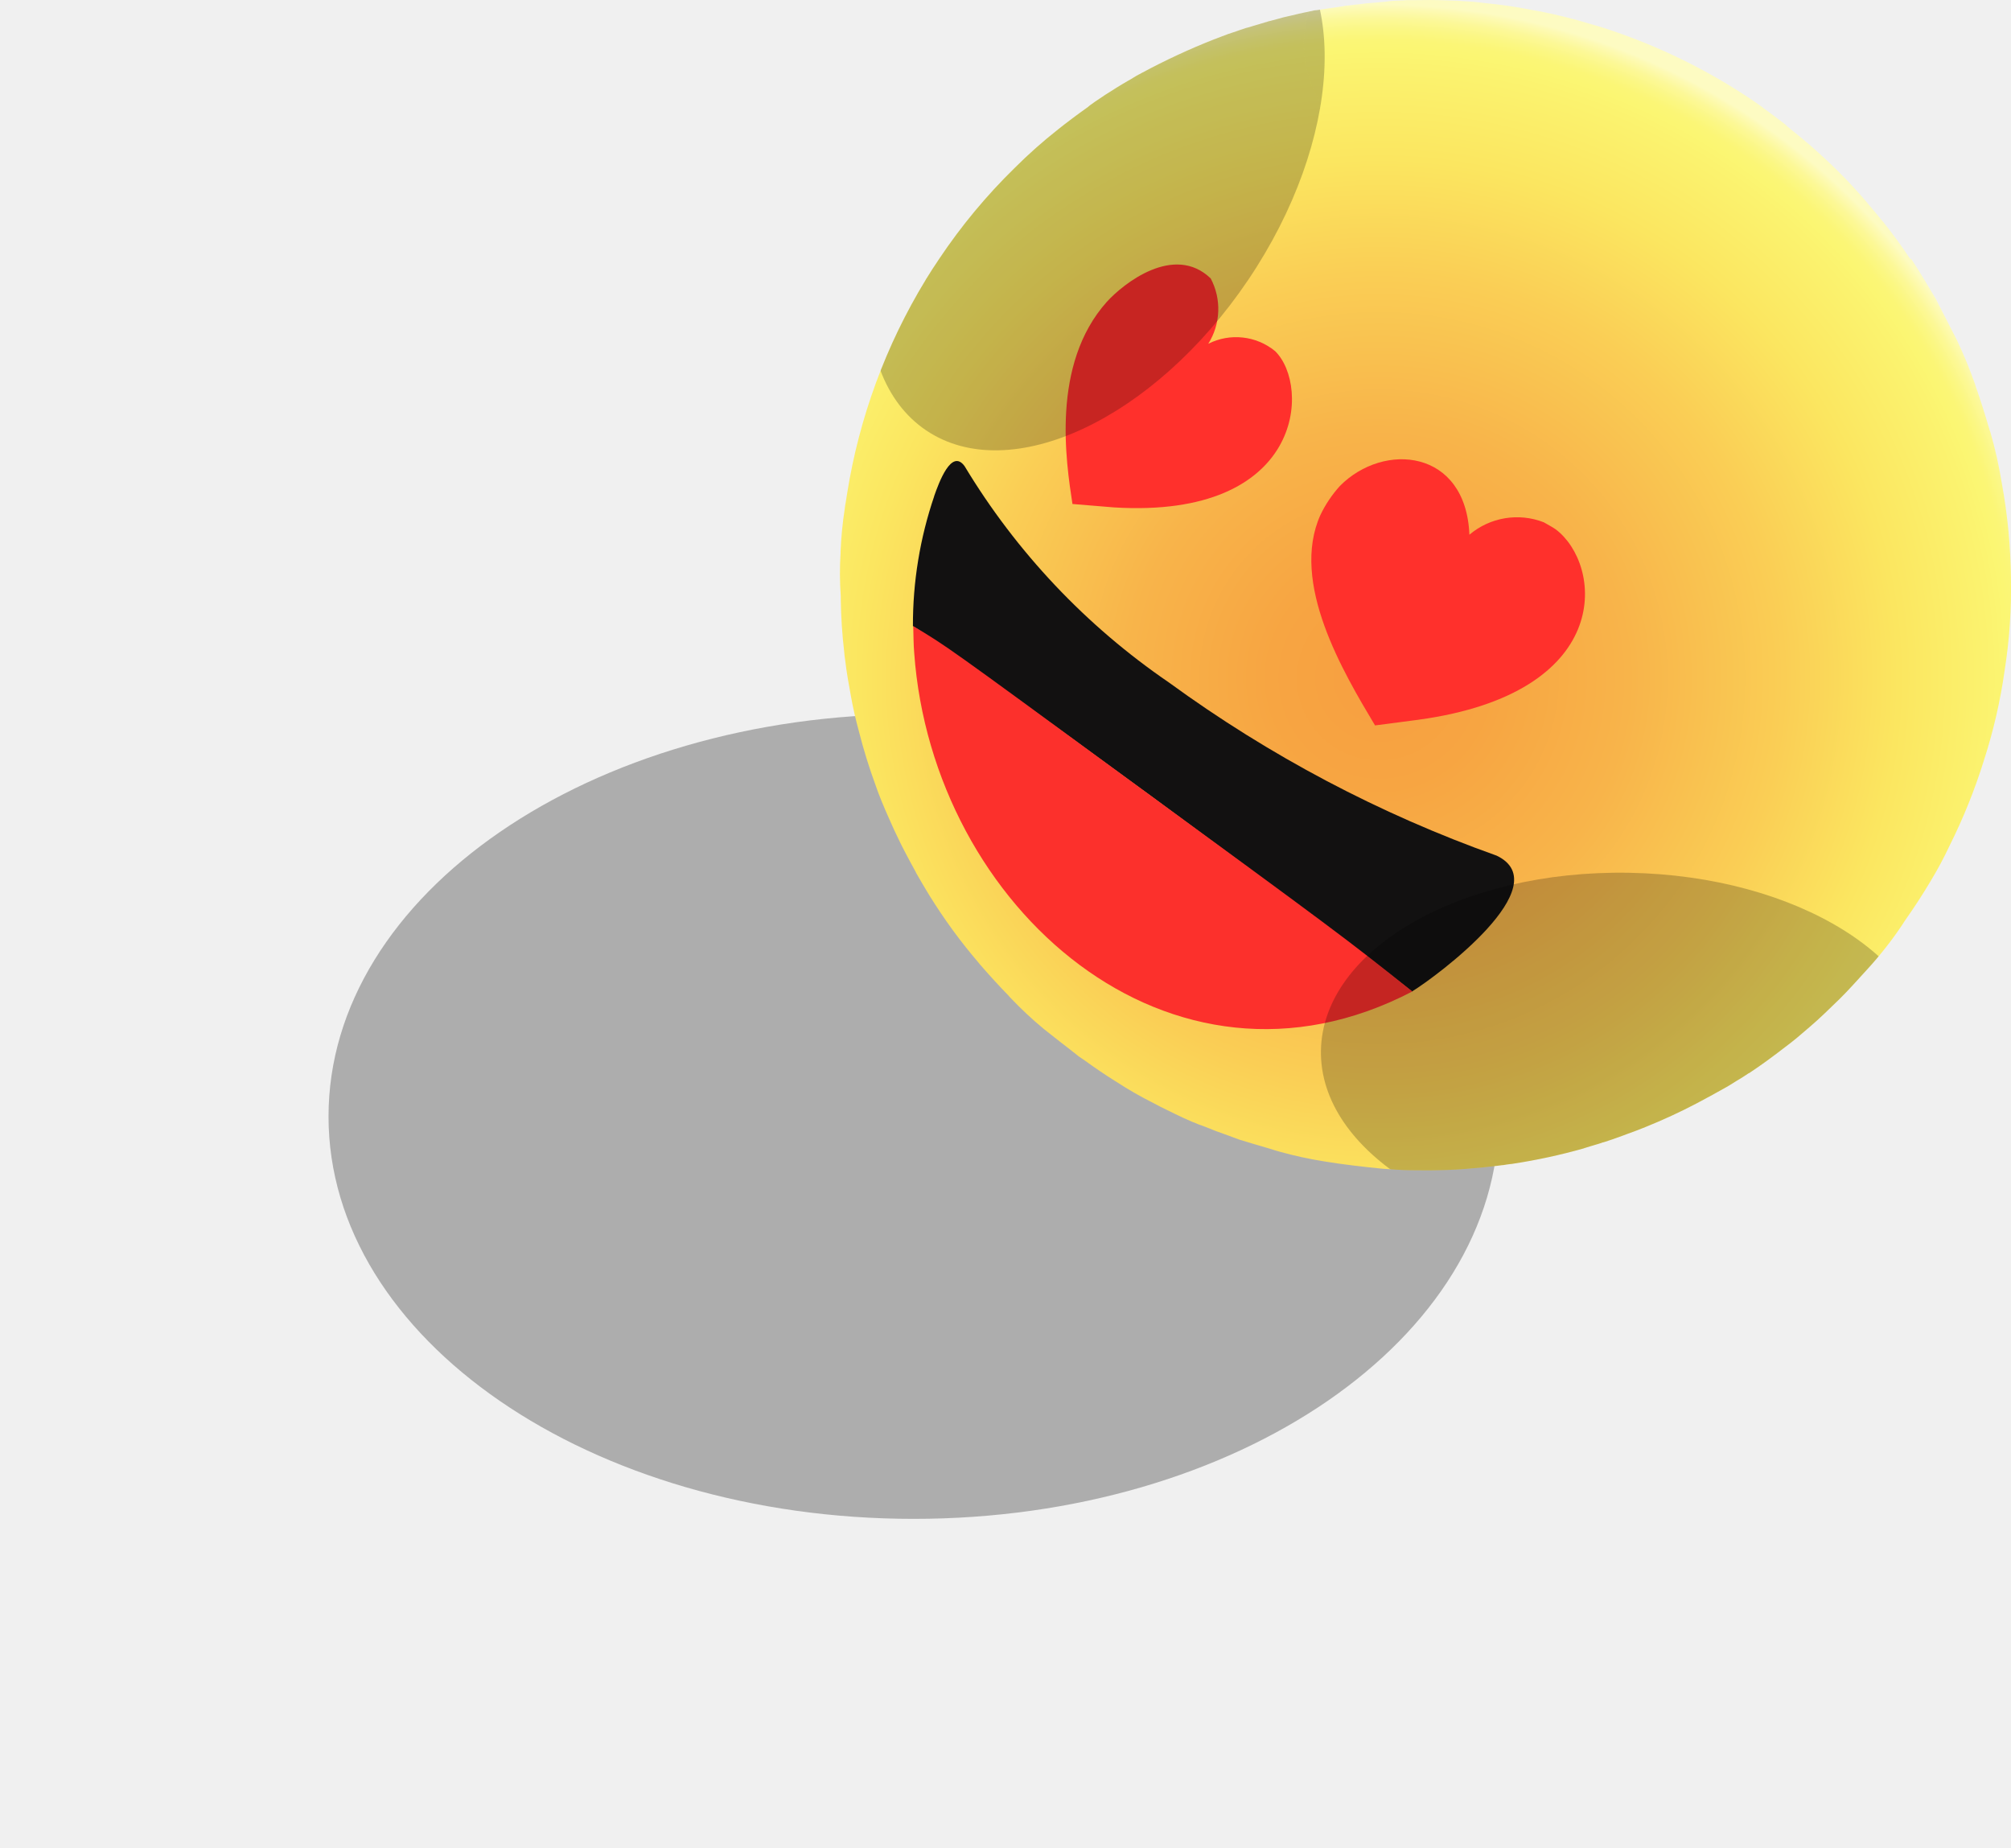
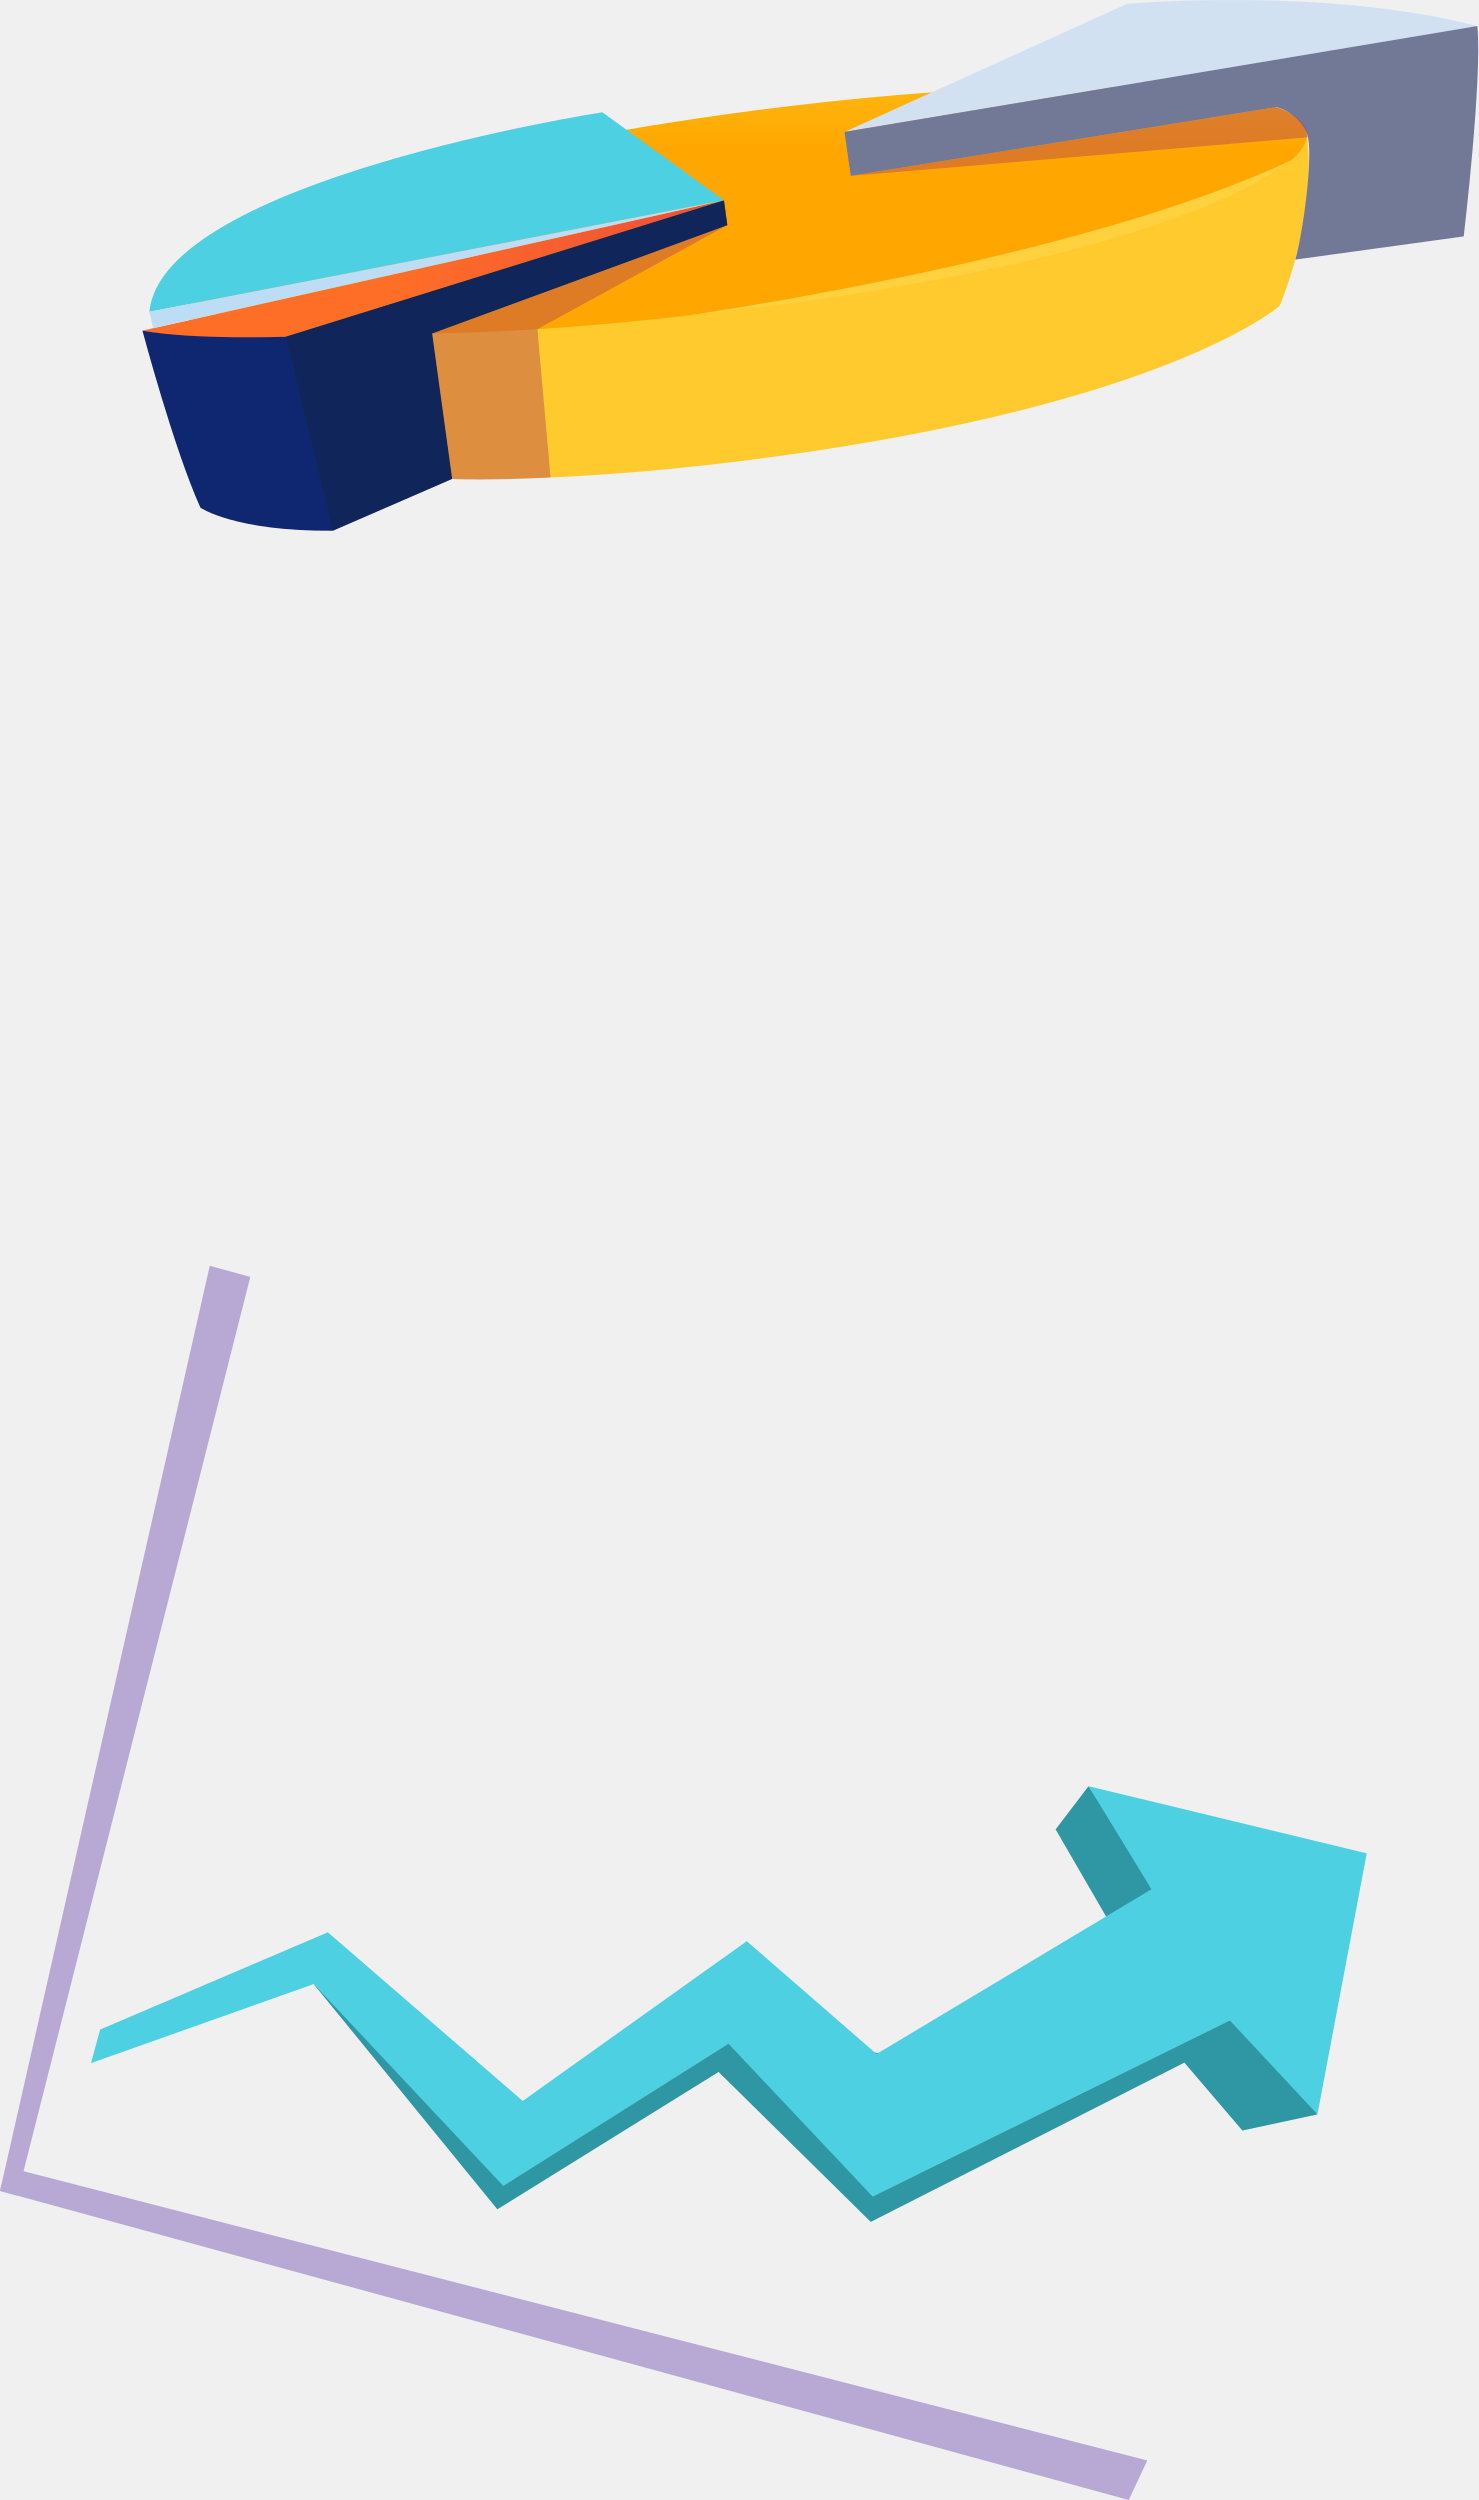
- <svg xmlns="http://www.w3.org/2000/svg" xmlns:xlink="http://www.w3.org/1999/xlink" width="82.478" height="75.758" viewBox="0 0 82.478 75.758">
+ <svg xmlns="http://www.w3.org/2000/svg" width="131.279" height="222.03" viewBox="0 0 131.279 222.03">
  <defs>
-     <radialGradient id="radial-gradient" cx="0.471" cy="0.58" r="0.575" gradientTransform="matrix(-0.999, -0.004, -0.004, 1, 0.933, 0.001)" gradientUnits="objectBoundingBox">
-       <stop offset="0" stop-color="#f79f40" />
-       <stop offset="0.163" stop-color="#f7a542" />
-       <stop offset="0.371" stop-color="#f8b44a" />
-       <stop offset="0.601" stop-color="#face55" />
-       <stop offset="0.771" stop-color="#fbe660" />
-       <stop offset="0.91" stop-color="#fbf36f" />
-       <stop offset="0.932" stop-color="#fbf672" />
-       <stop offset="0.947" stop-color="#fbf676" />
-       <stop offset="0.962" stop-color="#fbf783" />
-       <stop offset="0.978" stop-color="#fcf897" />
-       <stop offset="0.994" stop-color="#fdfab4" />
-       <stop offset="1" stop-color="#fdfbc2" />
-     </radialGradient>
-     <clipPath id="clip-path">
-       <path id="Trazado_116496" data-name="Trazado 116496" d="M52.65,29.84v-.06c0-.11-.03-.77-.15-1.75-.01-.09-.02-.17-.03-.26-.02-.12-.04-.25-.06-.38a23.894,23.894,0,0,0-3.15-8.77c0-.01-.01-.01-.01-.02-.17-.29-.35-.57-.54-.85h0a23.353,23.353,0,0,0-3.06-3.74,20.449,20.449,0,0,0-1.77-1.6c-.39-.32-.78-.62-1.19-.91a.265.265,0,0,1-.06-.05l-.05-.04-.21-.15c-.26-.18-.55-.37-.86-.57h0c-.01-.01-.02-.01-.03-.02-.15-.09-.3-.19-.47-.28-.07-.04-.15-.09-.22-.13s-.12-.07-.19-.11a1.092,1.092,0,0,0-.15-.08,25.413,25.413,0,0,0-2.93-1.4c-.26-.11-.47-.18-.58-.23l-.18-.07-.18-.07c-.01,0-.02-.01-.03-.01l-.04-.01-.3-.1-.04-.01c-.01,0-.03-.01-.04-.01l-.2-.07a2.759,2.759,0,0,0-.27-.08l-.23-.07c-.04-.01-.09-.03-.13-.04-.01,0-.03-.01-.04-.01s-.03-.01-.05-.01a.636.636,0,0,1-.07-.02l-.26-.07-.22-.06c-.07-.02-.14-.03-.21-.05h-.01l-.13-.03-.25-.06-.18-.04a2.049,2.049,0,0,0-.24-.05c-.01,0-.03-.01-.04-.01-.06-.01-.12-.03-.18-.04l-.11-.02-.13-.03h-.02l-.04-.01c-.02,0-.05-.01-.07-.01a1.766,1.766,0,0,1-.2-.04.6.6,0,0,0-.12-.02h0a2.068,2.068,0,0,1-.22-.04l-.19-.03c-.03-.01-.07-.01-.11-.02a.985.985,0,0,0-.17-.02,1,1,0,0,0-.16-.02l-.27-.03-.25-.03c-.03,0-.05-.01-.08-.01h-.02a1.641,1.641,0,0,0-.23-.02l-.34-.03c-.08-.01-.16-.01-.23-.02-.09-.01-.17-.01-.26-.02s-.18-.01-.27-.02A.97.97,0,0,1,29.76,7h-.37c-.48-.01-.96-.01-1.45,0-.11,0-.21,0-.31.01s-.22.01-.32.02c-.07,0-.13.01-.19.01-.16.01-.31.02-.46.04-.05,0-.11.01-.16.01-.22.02-.43.04-.64.07-.1.01-.2.02-.3.04h-.01c-.02,0-.04.01-.06.01q-.24.03-.45.06c-.11.02-.23.04-.34.05-.26.04-.47.08-.61.11-.7.14-1.38.3-2.06.5-.41.11-.77.22-1.21.38a24.021,24.021,0,0,0-5.31,2.61h0c-.17.11-.33.22-.49.33a.265.265,0,0,0-.06.05c-.28.2-.56.4-.84.61a.423.423,0,0,1-.07.05l-.02.02-.02.02c-.01.01-.02.02-.03.02s-.02.01-.03.02c-.08.06-.15.12-.23.18-.15.12-.3.24-.44.36-.08.07-.16.13-.24.2-.16.14-.32.27-.46.4l-.02.02-.02.02c-.03.03-.07.06-.1.09-.75.69-1.21,1.19-1.24,1.22-.23.25-.46.51-.69.77-.16.19-.33.38-.5.59-.01.01-.02.03-.04.04l-.03.03c-.34.42-.69.89-1.08,1.46l-.01.01-.01.01c-.01.01-.01.02-.02.02-.18.26-.36.55-.54.86-.16.26-.32.52-.46.75l-.46.88c-.15.29-.29.56-.42.82a16.758,16.758,0,0,0-.76,1.82h0v.01c-.22.6-.42,1.23-.6,1.84l-.01.02a.037.037,0,0,1-.01.03,17.968,17.968,0,0,0-.5,2.13,23.506,23.506,0,0,0-.17,7.66,22.794,22.794,0,0,0,.82,3.68,23.944,23.944,0,0,0,1.38,3.51,15.311,15.311,0,0,0,.75,1.42c.32.56.68,1.11,1.06,1.66.04.07.09.13.13.2a16,16,0,0,0,1.39,1.8c.34.37.78.88,1.14,1.24s.83.82,1.22,1.15h0c.42.37.6.53.99.83q.72.585,1.47,1.08h.01c.16.11.32.22.49.32.19.12.38.24.55.34.09.05.22.13.36.21a.573.573,0,0,1,.07.04c.15.09.33.18.52.29.04.02.09.05.13.07a22.789,22.789,0,0,0,2.12,1c.18.07.42.17.7.28l.24.09.42.15.3.1.11.03c.01,0,.01,0,.02.01l.16.05a2.759,2.759,0,0,0,.27.08l.26.08c.01,0,.02,0,.02.01a22.1,22.1,0,0,0,2.96.66l.09.01c.08.01.17.03.27.04h.03l.23.03.53.06c.24.03.56.05.79.07s.49.03.74.04h.02c.13.01.25.01.37.01.33.01.77,0,1.1.01s.79-.03,1.13-.05c.72-.06,1.68-.17,2.39-.28a18.747,18.747,0,0,0,1.84-.38c.14-.04.28-.08.43-.12.43-.12.87-.25,1.24-.36l.43-.16c.35-.12.69-.25,1.03-.38l.17-.06c.4-.15.89-.38,1.32-.59.19-.09.37-.18.55-.28a15.71,15.71,0,0,0,1.56-.88c.02-.01.03-.02.05-.03.41-.26.82-.52,1.22-.81.09-.06.18-.12.26-.17l.44-.34c.12-.09.23-.18.35-.27l.66-.52a14.289,14.289,0,0,0,1.37-1.26l.03-.03.07-.07c.35-.35.74-.77,1.2-1.29a.138.138,0,0,0,.03-.04h0a20.958,20.958,0,0,0,2.02-2.71c.01-.01.01-.02.02-.03.19-.3.38-.61.57-.95v-.01h0c.08-.14.16-.29.24-.44.11-.2.22-.41.31-.59l.09-.18c.16-.32.31-.65.47-.99.21-.47.41-.94.56-1.36h0c.26-.7.5-1.44.71-2.23.13-.48.25-.96.33-1.41.1-.48.18-.98.25-1.5.02-.12.03-.23.05-.34.08-.69.14-1.41.16-2.14v-.13C52.68,31.04,52.68,30.45,52.65,29.84Z" transform="translate(-4.654 -6.992)" />
-     </clipPath>
-     <linearGradient id="linear-gradient" x1="-0.166" y1="-323.933" x2="-1.166" y2="-323.933" gradientUnits="objectBoundingBox">
-       <stop offset="0" stop-color="#19b79c" />
-       <stop offset="0.405" stop-color="#1dbb9e" />
-       <stop offset="0.825" stop-color="#2ac8a3" />
-       <stop offset="0.997" stop-color="#31cfa6" />
+     <linearGradient id="linear-gradient" x1="0.736" y1="0.268" x2="0.736" y2="-0.52" gradientUnits="objectBoundingBox">
+       <stop offset="0" stop-color="#ffa700" />
+       <stop offset="1" stop-color="#ffd328" />
    </linearGradient>
-     <linearGradient id="linear-gradient-2" x1="-2.106" y1="-363.238" x2="-3.08" y2="-363.238" xlink:href="#linear-gradient" />
-     <clipPath id="clip-path-2">
-       <path id="Trazado_116504" data-name="Trazado 116504" d="M4.652,29.65v-.06a15.757,15.757,0,0,1,.17-1.74,2.335,2.335,0,0,1,.04-.26c.02-.12.04-.25.06-.38a24.088,24.088,0,0,1,3.22-8.75c0-.01.01-.01.01-.02.18-.29.36-.57.55-.85h0a23.39,23.39,0,0,1,3.09-3.72,20.134,20.134,0,0,1,1.78-1.58q.585-.465,1.2-.9a.265.265,0,0,0,.06-.05l.05-.04.21-.15c.26-.18.55-.37.86-.56h0c.01-.01.02-.01.03-.02.15-.09.31-.19.47-.28a2.53,2.53,0,0,0,.22-.13c.06-.04.12-.07.19-.11.05-.03.1-.05.15-.08a27.308,27.308,0,0,1,2.95-1.37c.26-.1.47-.18.58-.22l.18-.06.18-.06c.01,0,.02-.01.03-.01l.05-.02.3-.1.04-.01c.01,0,.03-.01.04-.01l.2-.06c.08-.02.19-.06.27-.08l.23-.07a.647.647,0,0,0,.13-.04c.01,0,.03-.01.04-.01s.03-.01.05-.01a.637.637,0,0,0,.07-.02l.26-.07.22-.06c.07-.02.14-.03.21-.05h.01l.13-.03c.08-.02.18-.04.25-.06l.18-.04c.08-.02.16-.03.24-.05.01,0,.03-.01.04-.01a1.163,1.163,0,0,0,.18-.04l.11-.01.13-.02h.02l.04-.01c.02,0,.05-.01.07-.01l.2-.03c.04-.01.09-.01.13-.02h0l.22-.03.19-.03a.516.516,0,0,0,.11-.02.985.985,0,0,1,.17-.02c.06-.01.11-.01.16-.02l.27-.03.25-.03c.03,0,.05-.01.08-.01h.02c.07-.01.15-.01.23-.02l.34-.03c.08-.01.16-.01.23-.02a1.569,1.569,0,0,1,.24-.03,2.437,2.437,0,0,1,.27-.01.86.86,0,0,1,.16-.01l.15-.01h.24c.49-.01.97-.01,1.45.01.11,0,.21.01.31.01s.22.01.32.02c.07,0,.13.01.19.01.16.01.31.02.46.04.05.01.11.01.16.02.22.02.43.05.64.07.1.01.2.03.3.04h.01c.02,0,.04.01.06.01.16.02.31.05.45.07l.34.06c.26.05.47.09.6.11.69.14,1.38.31,2.06.52.41.11.76.23,1.21.39a24.178,24.178,0,0,1,5.28,2.65h0c.16.11.33.22.49.34a.265.265,0,0,1,.06.05c.28.2.56.41.83.62a.424.424,0,0,0,.07.05l.02.02.02.02.03.03c.01.01.02.01.02.02.08.06.15.12.22.18.15.12.3.24.44.36.08.07.16.14.24.2.16.14.31.28.46.41l.02.02.02.02c.03.03.07.06.1.09.75.69,1.2,1.2,1.23,1.23.23.25.46.51.68.78.16.19.32.38.49.59.01.01.02.03.04.04l.02.03c.33.42.69.89,1.07,1.47l.04.01.01.01c.01.01.01.02.02.02.17.26.36.56.54.86.16.26.31.53.45.75l.45.88c.15.29.29.56.42.82a18.431,18.431,0,0,1,.75,1.83h0v.01c.21.6.41,1.23.59,1.85l.01.02a.037.037,0,0,0,.01.03,17.59,17.59,0,0,1,.48,2.14,22.71,22.71,0,0,1,.37,3.87,21.465,21.465,0,0,1-.26,3.8,21.96,21.96,0,0,1-.85,3.68,23.286,23.286,0,0,1-1.41,3.5,15.244,15.244,0,0,1-.76,1.42c-.33.56-.69,1.11-1.07,1.65-.04.07-.09.13-.13.2a15.2,15.2,0,0,1-1.41,1.79c-.34.37-.79.88-1.15,1.23s-.84.82-1.22,1.14h0c-.43.37-.6.52-1,.82-.49.38-.98.74-1.48,1.07H41.9c-.16.11-.32.21-.49.31-.19.12-.38.24-.55.33-.09.05-.22.12-.36.2a.574.574,0,0,0-.07.04c-.15.08-.33.18-.52.28-.04.02-.09.05-.13.07a23.108,23.108,0,0,1-2.12.98c-.18.07-.42.17-.71.27l-.24.09-.42.15-.3.1-.11.03c-.01,0-.01,0-.02.01l-.16.05c-.08.02-.19.06-.27.08l-.26.08c-.01,0-.02,0-.02.01a23.962,23.962,0,0,1-2.96.64l-.09.01c-.08.01-.17.02-.27.04H31.8l-.23.03-.53.06c-.24.02-.56.05-.79.07s-.49.03-.74.04h-.02c-.13,0-.25.01-.37.01-.33.01-.77,0-1.1,0s-.79-.04-1.13-.06c-.72-.07-1.68-.18-2.39-.3a16.281,16.281,0,0,1-1.84-.4c-.14-.04-.28-.08-.43-.13-.43-.12-.87-.26-1.24-.37l-.43-.16c-.35-.12-.69-.25-1.03-.39l-.17-.06c-.4-.15-.88-.38-1.32-.6-.19-.09-.37-.18-.55-.28a15.612,15.612,0,0,1-1.55-.89.219.219,0,0,0-.05-.03c-.41-.26-.81-.53-1.21-.82-.09-.06-.17-.12-.25-.17L14,49.97c-.12-.09-.23-.18-.35-.27l-.66-.52a15.233,15.233,0,0,1-1.36-1.27l-.03-.03-.06-.07c-.34-.35-.74-.78-1.19-1.3a.138.138,0,0,1-.03-.04h0a21.889,21.889,0,0,1-2-2.73c-.01-.01-.01-.02-.02-.03-.18-.3-.37-.61-.56-.95v-.01h0c-.08-.14-.16-.29-.24-.44-.11-.21-.22-.41-.31-.59l-.09-.18c-.16-.32-.31-.65-.46-.99-.21-.47-.41-.95-.55-1.36h0a22.441,22.441,0,0,1-.69-2.23c-.13-.48-.24-.96-.32-1.41-.09-.49-.18-.98-.24-1.5-.02-.12-.03-.23-.04-.34a21.166,21.166,0,0,1-.14-2.14v-.13A13.347,13.347,0,0,1,4.652,29.65Z" transform="translate(-4.627 -6.983)" fill="url(#radial-gradient)" />
-     </clipPath>
+     <linearGradient id="linear-gradient-2" x1="0.437" y1="-0.867" x2="1.459" y2="-0.867" gradientUnits="objectBoundingBox">
+       <stop offset="0" stop-color="#ff6e27" />
+       <stop offset="1" stop-color="#e03347" />
+     </linearGradient>
  </defs>
-   <g id="Grupo_157926" data-name="Grupo 157926" transform="translate(13.474)">
-     <ellipse id="Elipse_4737" data-name="Elipse 4737" cx="24" cy="16.5" rx="24" ry="16.5" transform="translate(0 29.284)" fill="#0b0b0b" opacity="0.292" style="mix-blend-mode: multiply;isolation: isolate" />
-     <path id="Trazado_116493" data-name="Trazado 116493" d="M4.652,29.65v-.06a15.757,15.757,0,0,1,.17-1.74,2.335,2.335,0,0,1,.04-.26c.02-.12.04-.25.06-.38a24.088,24.088,0,0,1,3.22-8.75c0-.01.01-.01.01-.02.18-.29.36-.57.55-.85h0a23.39,23.39,0,0,1,3.09-3.72,20.134,20.134,0,0,1,1.78-1.58q.585-.465,1.2-.9a.265.265,0,0,0,.06-.05l.05-.04.21-.15c.26-.18.55-.37.86-.56h0c.01-.01.02-.01.03-.02.15-.09.31-.19.47-.28a2.53,2.53,0,0,0,.22-.13c.06-.04.12-.07.19-.11.05-.03.1-.05.15-.08a27.308,27.308,0,0,1,2.95-1.37c.26-.1.47-.18.58-.22l.18-.06.18-.06c.01,0,.02-.01.03-.01l.05-.02.3-.1.04-.01c.01,0,.03-.01.04-.01l.2-.06c.08-.02.19-.06.27-.08l.23-.07a.647.647,0,0,0,.13-.04c.01,0,.03-.01.04-.01s.03-.01.05-.01a.637.637,0,0,0,.07-.02l.26-.07.22-.06c.07-.02.14-.03.21-.05h.01l.13-.03c.08-.02.18-.04.25-.06l.18-.04c.08-.02.16-.03.24-.05.01,0,.03-.01.04-.01a1.163,1.163,0,0,0,.18-.04l.11-.01.13-.02h.02l.04-.01c.02,0,.05-.01.07-.01l.2-.03c.04-.01.09-.01.13-.02h0l.22-.03.19-.03a.516.516,0,0,0,.11-.02.985.985,0,0,1,.17-.02c.06-.01.11-.01.16-.02l.27-.03.25-.03c.03,0,.05-.01.08-.01h.02c.07-.01.15-.01.23-.02l.34-.03c.08-.01.16-.01.23-.02a1.569,1.569,0,0,1,.24-.03,2.437,2.437,0,0,1,.27-.01.86.86,0,0,1,.16-.01l.15-.01h.24c.49-.01.97-.01,1.45.01.11,0,.21.01.31.01s.22.01.32.02c.07,0,.13.01.19.01.16.01.31.02.46.04.05.01.11.01.16.02.22.02.43.05.64.07.1.01.2.03.3.04h.01c.02,0,.04.01.06.01.16.02.31.05.45.07l.34.06c.26.05.47.09.6.11.69.14,1.38.31,2.06.52.41.11.76.23,1.21.39a24.178,24.178,0,0,1,5.28,2.65h0c.16.11.33.22.49.34a.265.265,0,0,1,.06.05c.28.2.56.41.83.62a.424.424,0,0,0,.07.05l.02.02.02.02.03.03c.01.01.02.01.02.02.08.06.15.12.22.18.15.12.3.24.44.36.08.07.16.14.24.2.16.14.31.28.46.41l.02.02.02.02c.03.03.07.06.1.09.75.69,1.2,1.2,1.23,1.23.23.25.46.51.68.78.16.19.32.38.49.59.01.01.02.03.04.04l.02.03c.33.42.69.89,1.07,1.47l.04.01.01.01c.01.01.01.02.02.02.17.26.36.56.54.86.16.26.31.53.45.75l.45.88c.15.29.29.56.42.82a18.431,18.431,0,0,1,.75,1.83h0v.01c.21.6.41,1.23.59,1.85l.01.02a.037.037,0,0,0,.01.03,17.59,17.59,0,0,1,.48,2.14,22.71,22.71,0,0,1,.37,3.87,21.465,21.465,0,0,1-.26,3.8,21.96,21.96,0,0,1-.85,3.68,23.286,23.286,0,0,1-1.41,3.5,15.244,15.244,0,0,1-.76,1.42c-.33.56-.69,1.11-1.07,1.65-.04.07-.09.13-.13.2a15.2,15.2,0,0,1-1.41,1.79c-.34.37-.79.88-1.15,1.23s-.84.82-1.22,1.14h0c-.43.37-.6.52-1,.82-.49.38-.98.74-1.48,1.07H41.9c-.16.11-.32.21-.49.31-.19.12-.38.24-.55.33-.09.05-.22.12-.36.2a.574.574,0,0,0-.07.04c-.15.08-.33.18-.52.28-.04.02-.09.05-.13.07a23.108,23.108,0,0,1-2.12.98c-.18.07-.42.17-.71.27l-.24.09-.42.15-.3.1-.11.03c-.01,0-.01,0-.02.01l-.16.05c-.08.02-.19.06-.27.08l-.26.08c-.01,0-.02,0-.02.01a23.962,23.962,0,0,1-2.96.64l-.09.01c-.08.01-.17.02-.27.04H31.8l-.23.03-.53.06c-.24.02-.56.05-.79.07s-.49.03-.74.04h-.02c-.13,0-.25.01-.37.01-.33.01-.77,0-1.1,0s-.79-.04-1.13-.06c-.72-.07-1.68-.18-2.39-.3a16.281,16.281,0,0,1-1.84-.4c-.14-.04-.28-.08-.43-.13-.43-.12-.87-.26-1.24-.37l-.43-.16c-.35-.12-.69-.25-1.03-.39l-.17-.06c-.4-.15-.88-.38-1.32-.6-.19-.09-.37-.18-.55-.28a15.612,15.612,0,0,1-1.55-.89.219.219,0,0,0-.05-.03c-.41-.26-.81-.53-1.21-.82-.09-.06-.17-.12-.25-.17L14,49.97c-.12-.09-.23-.18-.35-.27l-.66-.52a15.233,15.233,0,0,1-1.36-1.27l-.03-.03-.06-.07c-.34-.35-.74-.78-1.19-1.3a.138.138,0,0,1-.03-.04h0a21.889,21.889,0,0,1-2-2.73c-.01-.01-.01-.02-.02-.03-.18-.3-.37-.61-.56-.95v-.01h0c-.08-.14-.16-.29-.24-.44-.11-.21-.22-.41-.31-.59l-.09-.18c-.16-.32-.31-.65-.46-.99-.21-.47-.41-.95-.55-1.36h0a22.441,22.441,0,0,1-.69-2.23c-.13-.48-.24-.96-.32-1.41-.09-.49-.18-.98-.24-1.5-.02-.12-.03-.23-.04-.34a21.166,21.166,0,0,1-.14-2.14v-.13A13.347,13.347,0,0,1,4.652,29.65Z" transform="translate(16.349 -6.983)" fill="url(#radial-gradient)" />
-     <g id="Grupo_86225" data-name="Grupo 86225" transform="translate(20.955 0.009)" clip-path="url(#clip-path)">
-       <path id="Trazado_116494" data-name="Trazado 116494" d="M50.67,21.64a4.37,4.37,0,0,1,.18-.46C50.8,21.33,50.74,21.48,50.67,21.64Z" transform="translate(-48.844 -6.992)" fill="url(#linear-gradient)" />
-       <path id="Trazado_116495" data-name="Trazado 116495" d="M4.7,34.92c.03-.14.05-.28.08-.41C4.75,34.65,4.73,34.79,4.7,34.92Z" transform="translate(43.196 -6.992)" fill="url(#linear-gradient-2)" />
+   <g id="Grupo_146517" data-name="Grupo 146517" transform="translate(-861.829 -191.524)">
+     <g id="Grupo_146422" data-name="Grupo 146422" transform="translate(861.829 303.941)">
+       <path id="Trazado_191141" data-name="Trazado 191141" d="M211.684,631.436l-6.665,1.435-5.152-6.032-27.854,14.146L158.5,627.668l-19.649,12.2L122.54,619.862l16.405,12.945,23.075-9.7,17.806,4.874,13.76-12.962-5.152-8.894,2.919-3.834Z" transform="translate(-94.682 -556.07)" fill="#2f96a4" fill-rule="evenodd" />
+       <path id="Trazado_191142" data-name="Trazado 191142" d="M58.3,682.378l100.241,27.451,1.652-3.508L58.885,680.24Z" transform="translate(-58.3 -600.216)" fill="#b8a9d4" fill-rule="evenodd" />
+       <path id="Trazado_191143" data-name="Trazado 191143" d="M58.3,577.872,76.93,495.71l3.6.989L59.84,578.292Z" transform="translate(-58.3 -495.71)" fill="#b8a9d4" fill-rule="evenodd" />
+       <path id="Trazado_191144" data-name="Trazado 191144" d="M77.745,623.9l20.222-8.638,17.307,14.979,19.9-14.189L146.7,626.072l24.415-14.632-5.59-9.15,24.71,5.963-4.38,23.183-7.776-8.335-31.722,15.642-12.806-13.578-20,12.628L96.709,619.862,76.93,626.883Z" transform="translate(-68.851 -556.07)" fill="#4dd0e1" fill-rule="evenodd" />
    </g>
-     <path id="Trazado_116497" data-name="Trazado 116497" d="M25.873,27.33A16.375,16.375,0,0,0,25,32.66c2.26,1.39,16.97,12.2,20.47,14.98,1.03-.63,6.02-4.35,3.47-5.57a52.925,52.925,0,0,1-13.44-7.1,28.664,28.664,0,0,1-8.38-8.87c-.54-.75-1.06.69-1.25,1.23" transform="translate(-1.032 -6.983)" fill="#121111" />
-     <path id="Trazado_116499" data-name="Trazado 116499" d="M29.22,33.76c.75,10.43,10.52,19.05,20.43,13.88-2.65-2.12-3.33-2.62-11.66-8.71-7.45-5.46-7.45-5.46-8.81-6.27.01.33.01.77.04,1.1" transform="translate(-5.199 -6.983)" fill="#fc302c" />
-     <g id="Grupo_86231" data-name="Grupo 86231" transform="translate(40.307 18.833)">
-       <path id="Trazado_116501" data-name="Trazado 116501" d="M22.473,28.1c-1.25,2.78.93,6.44,2.24,8.63.65-.09,1.52-.19,2.17-.29,7.67-1.22,7.14-6.32,5.24-7.75-.14-.1-.34-.2-.49-.29a3.024,3.024,0,0,0-3.05.51c-.14-3.51-3.51-3.82-5.31-2a4.969,4.969,0,0,0-.8,1.19" transform="translate(-22.099 -25.816)" fill="#ff302c" />
-     </g>
-     <g id="Grupo_86232" data-name="Grupo 86232" transform="translate(30.232 10.846)">
-       <path id="Trazado_116503" data-name="Trazado 116503" d="M35.806,19.36c-2.3,2.57-1.67,6.58-1.41,8.29.51.04,1.19.1,1.7.14,7.78.48,8.08-4.98,6.61-6.41a2.529,2.529,0,0,0-2.74-.3,2.679,2.679,0,0,0,.1-2.68c-1.5-1.44-3.58.21-4.26.96" transform="translate(-34.117 -17.829)" fill="#ff302c" />
-     </g>
-     <g id="Enmascarar_grupo_59" data-name="Enmascarar grupo 59" transform="translate(20.976 0)" clip-path="url(#clip-path-2)">
-       <g id="Grupo_86233" data-name="Grupo 86233" transform="translate(-2.683 -7.272)" opacity="0.561" style="mix-blend-mode: multiply;isolation: isolate">
-         <g id="Grupo_86230" data-name="Grupo 86230" transform="translate(0)">
-           <ellipse id="Elipse_4734" data-name="Elipse 4734" cx="12.5" cy="7.5" rx="12.5" ry="7.5" transform="translate(21.707 1.557)" fill="#fff" opacity="0.743" />
-           <ellipse id="Elipse_4735" data-name="Elipse 4735" cx="12.5" cy="7.5" rx="12.5" ry="7.5" transform="translate(26.415 8.388) rotate(124)" opacity="0.387" />
-           <ellipse id="Elipse_4736" data-name="Elipse 4736" cx="12.5" cy="7.5" rx="12.5" ry="7.5" transform="matrix(-1, -0.017, 0.017, -1, 47.282, 58.274)" opacity="0.387" />
-         </g>
-       </g>
+     <g id="Grupo_146423" data-name="Grupo 146423" transform="translate(874.475 191.524)">
+       <path id="Trazado_191160" data-name="Trazado 191160" d="M95.89,277.4a51.287,51.287,0,0,0,5.395,14.636s12.646,5.139,47.486.347,44.459-13.339,44.459-13.339,3.439-7.875,2.407-15.369L95.894,277.4Z" transform="translate(-92.234 -251.879)" fill="#feca2e" fill-rule="evenodd" />
+       <path id="Trazado_191161" data-name="Trazado 191161" d="M195.624,258.292c.65,4.736-21.15,11.648-48.692,15.438s-50.4,3.027-51.051-1.709,21.15-11.648,48.692-15.438S194.973,253.556,195.624,258.292Z" transform="translate(-92.221 -246.501)" fill-rule="evenodd" fill="url(#linear-gradient)" />
+       <path id="Trazado_191162" data-name="Trazado 191162" d="M231.25,248.2l25.1-11.384s17.693-1.535,31.1,1.982Z" transform="translate(-168.894 -236.481)" fill="#d2e1f1" fill-rule="evenodd" />
+       <path id="Trazado_191163" data-name="Trazado 191163" d="M231.25,251.216l.555,3.9,37.8-6.11a4.209,4.209,0,0,1,2.7,2.277c.685,1.774-.386,9.176-1.023,11.271l14.961-2.06s1.665-14.007,1.21-18.686l-56.2,9.4Z" transform="translate(-168.894 -239.499)" fill="#727997" fill-rule="evenodd" />
+       <path id="Trazado_191164" data-name="Trazado 191164" d="M139.115,277.5,87.47,289.074s4.341,1.141,12.711.538Z" transform="translate(-87.466 -259.712)" fill-rule="evenodd" fill="url(#linear-gradient-2)" />
+       <path id="Trazado_191165" data-name="Trazado 191165" d="M87.464,289.08s2.793,10.512,5.152,15.729c0,0,3.07,2.116,11.757,2.043l10.6-4.605-1.778-12.91,26.215-9.619-.3-2.207-38.934,12.112s-8.053.3-12.711-.538Z" transform="translate(-87.46 -259.717)" fill="#0f2771" fill-rule="evenodd" />
+       <path id="Trazado_191166" data-name="Trazado 191166" d="M120.982,306.842l-4.2-17.229L155.714,277.5l.3,2.207L129.8,289.326l1.778,12.91Z" transform="translate(-104.065 -259.712)" fill="#12263f" fill-rule="evenodd" opacity="0.45" />
+       <path id="Trazado_191167" data-name="Trazado 191167" d="M232.52,264.526l40.6-3.426s.173-1.743-2.806-2.68l-37.8,6.11Z" transform="translate(-169.613 -248.906)" fill="#b54552" fill-rule="evenodd" opacity="0.45" />
+       <path id="Trazado_191168" data-name="Trazado 191168" d="M173.025,282.59l-16.874,9.237L157.322,305s-6.171.325-8.734.126l-1.778-12.91,26.215-9.619Z" transform="translate(-121.072 -262.594)" fill="#b54552" fill-rule="evenodd" opacity="0.45" />
+       <path id="Trazado_191169" data-name="Trazado 191169" d="M198.25,283.134s34.971-4.874,53.982-13.834C252.232,269.3,242.7,278.42,198.25,283.134Z" transform="translate(-150.205 -255.068)" fill="#ffd13e" fill-rule="evenodd" />
+       <path id="Trazado_191170" data-name="Trazado 191170" d="M139.919,267.289l-10.8-7.819s-39.16,6.05-40.226,17.724Z" transform="translate(-88.27 -249.501)" fill="#4dd0e1" fill-rule="evenodd" />
+       <path id="Trazado_191171" data-name="Trazado 191171" d="M88.89,287.4l.343,1.453L139.919,277.5Z" transform="translate(-88.27 -259.712)" fill="#bddcf6" fill-rule="evenodd" />
    </g>
  </g>
</svg>
